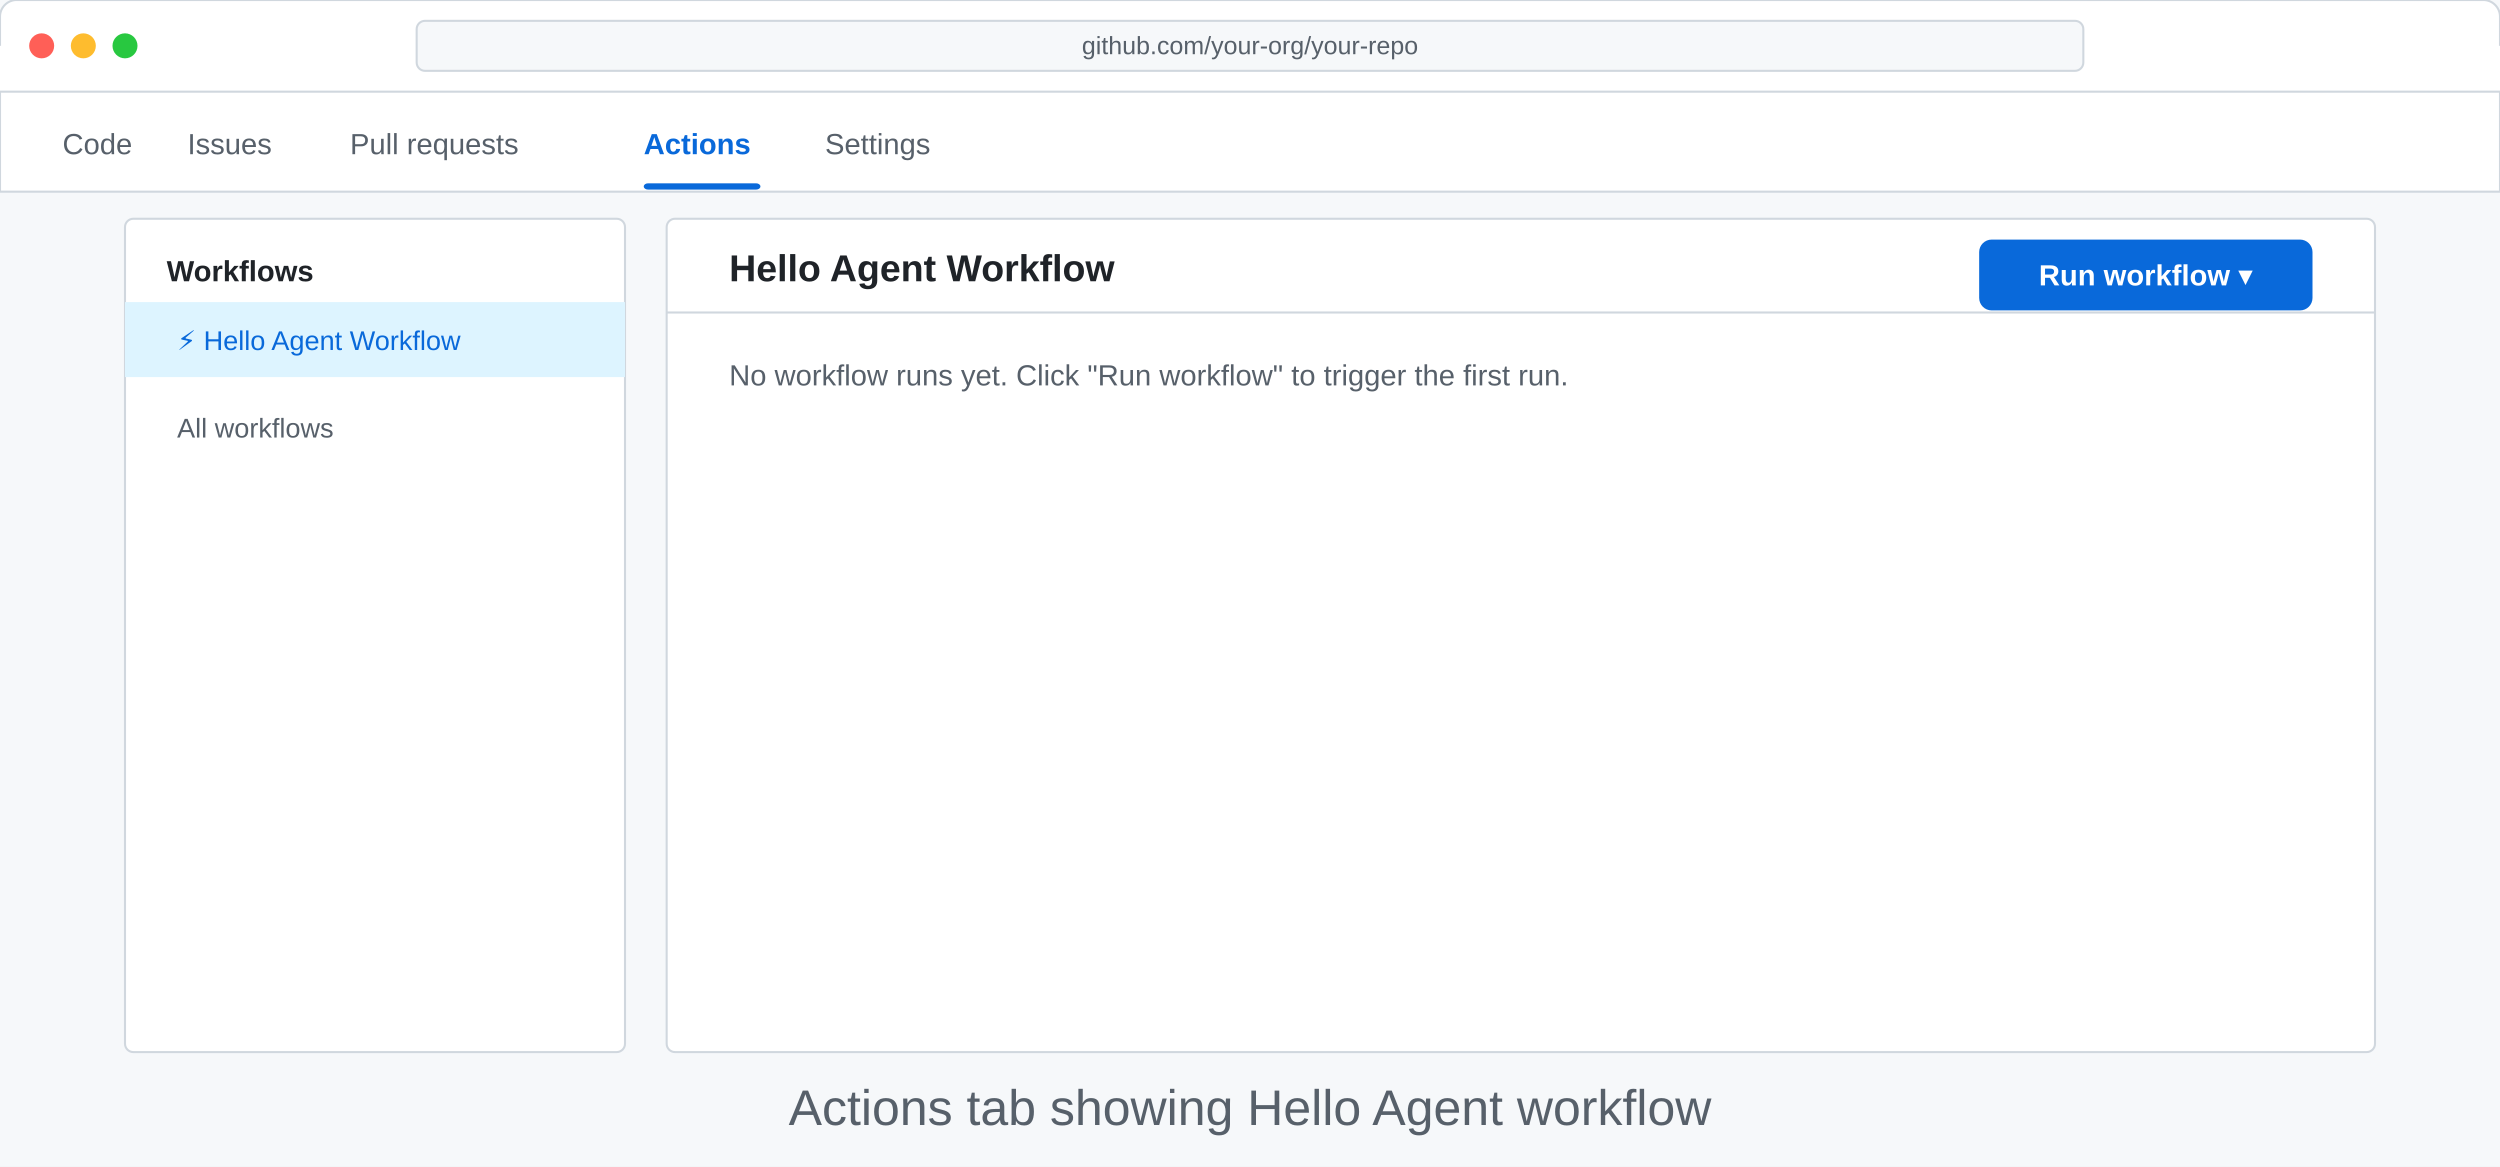
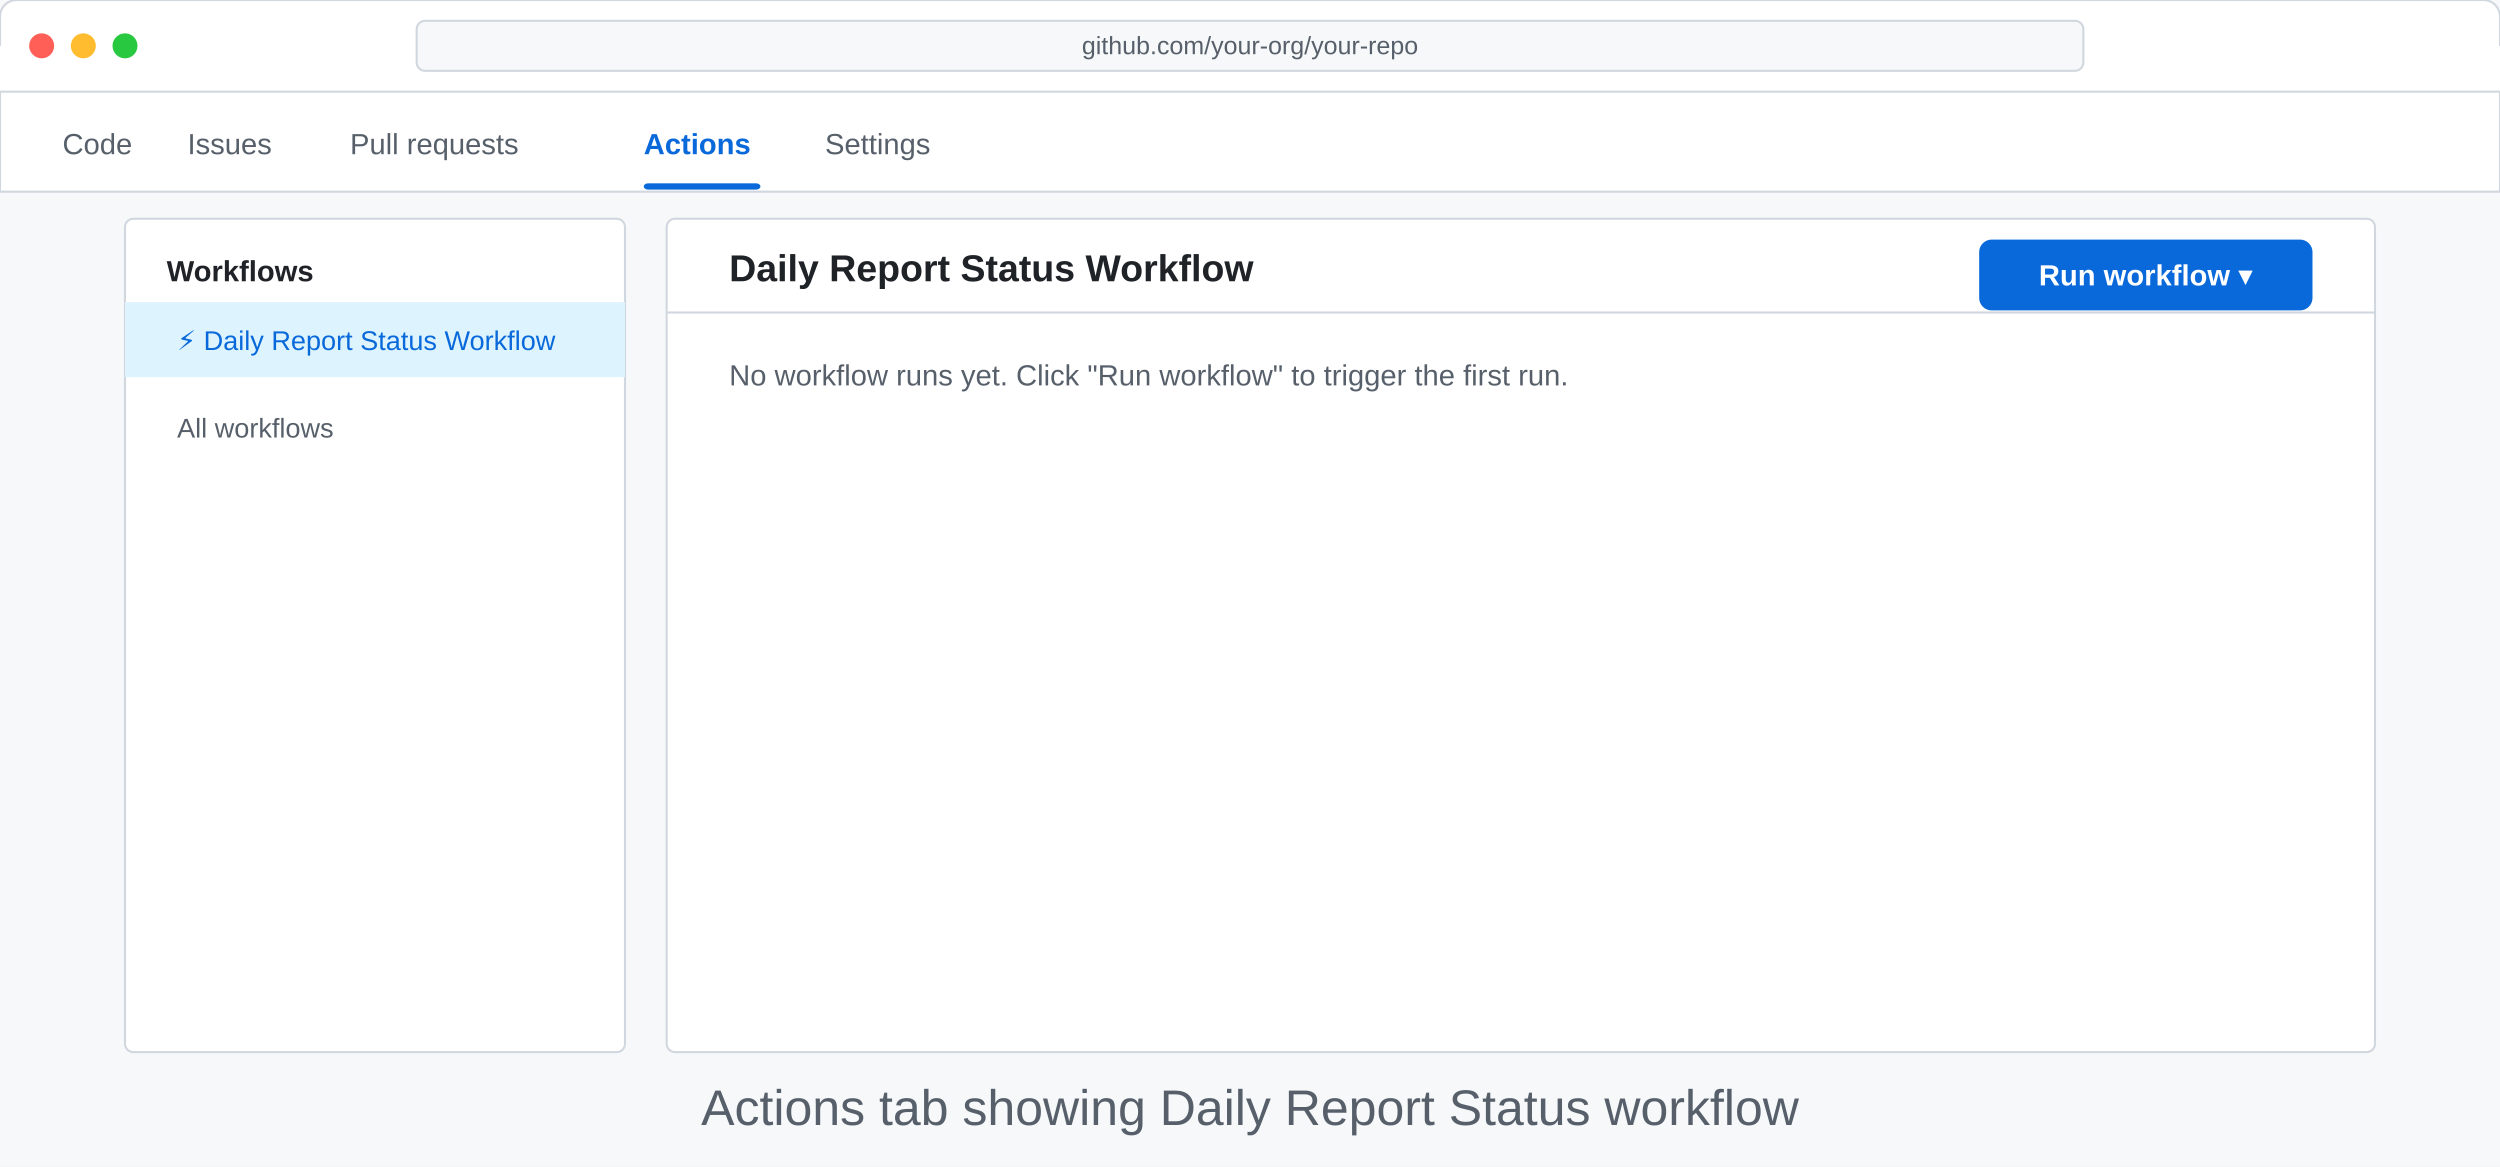
- <svg xmlns="http://www.w3.org/2000/svg" width="1200" height="560" viewBox="0 0 1200 560" role="img" aria-label="Actions tab showing Hello Agent workflow">
+ <svg xmlns="http://www.w3.org/2000/svg" width="1200" height="560" viewBox="0 0 1200 560" role="img" aria-label="Actions tab showing Daily Report Status workflow">
  <rect width="1200" height="560" fill="#f6f8fa" />
  <rect x="0" y="0" width="1200" height="44" rx="8" ry="8" fill="#ffffff" stroke="#d0d7de" stroke-width="1" />
  <rect x="0" y="22" width="1200" height="22" fill="#ffffff" />
  <rect x="200" y="10" width="800" height="24" rx="4" fill="#f6f8fa" stroke="#d0d7de" stroke-width="1" />
  <text x="600" y="26" font-family="Arial,sans-serif" font-size="12" fill="#57606a" text-anchor="middle">github.com/your-org/your-repo</text>
  <circle cx="20" cy="22" r="6" fill="#ff5f57" />
  <circle cx="40" cy="22" r="6" fill="#febc2e" />
  <circle cx="60" cy="22" r="6" fill="#28c840" />
  <rect x="0" y="44" width="1200" height="48" fill="#ffffff" stroke="#d0d7de" stroke-width="1" />
  <text x="30" y="74" font-family="Arial,sans-serif" font-size="14" fill="#57606a" font-weight="normal">Code</text>
  <text x="90" y="74" font-family="Arial,sans-serif" font-size="14" fill="#57606a" font-weight="normal">Issues</text>
  <text x="168" y="74" font-family="Arial,sans-serif" font-size="14" fill="#57606a" font-weight="normal">Pull requests</text>
  <text x="309" y="74" font-family="Arial,sans-serif" font-size="14" fill="#0969da" font-weight="bold">Actions</text>
  <rect x="309" y="88" width="56" height="3" fill="#0969da" rx="2" />
  <text x="396" y="74" font-family="Arial,sans-serif" font-size="14" fill="#57606a" font-weight="normal">Settings</text>
  <rect x="60" y="105" width="240" height="400" rx="4" fill="#ffffff" stroke="#d0d7de" stroke-width="1" />
  <text x="80" y="135" font-family="Arial,sans-serif" font-size="14" font-weight="bold" fill="#1f2328">Workflows</text>
  <rect x="60" y="145" width="240" height="36" fill="#ddf4ff" rx="0" />
-   <text x="85" y="168" font-family="Arial,sans-serif" font-size="13" fill="#0969da">⚡ Hello Agent Workflow</text>
+   <text x="85" y="168" font-family="Arial,sans-serif" font-size="13" fill="#0969da">⚡ Daily Report Status Workflow</text>
  <text x="85" y="210" font-family="Arial,sans-serif" font-size="13" fill="#57606a">All workflows</text>
  <rect x="320" y="105" width="820" height="400" rx="4" fill="#ffffff" stroke="#d0d7de" stroke-width="1" />
-   <text x="350" y="135" font-family="Arial,sans-serif" font-size="18" font-weight="bold" fill="#1f2328">Hello Agent Workflow</text>
+   <text x="350" y="135" font-family="Arial,sans-serif" font-size="18" font-weight="bold" fill="#1f2328">Daily Report Status Workflow</text>
  <rect x="950" y="115" width="160" height="34" rx="6" fill="#0969da" />
  <text x="1030" y="137" font-family="Arial,sans-serif" font-size="14" font-weight="bold" fill="#ffffff" text-anchor="middle">Run workflow ▾</text>
  <line x1="320" y1="150" x2="1140" y2="150" stroke="#d0d7de" stroke-width="1" />
  <text x="350" y="185" font-family="Arial,sans-serif" font-size="14" fill="#57606a">No workflow runs yet. Click "Run workflow" to trigger the first run.</text>
-   <text x="600" y="540" font-family="Arial,sans-serif" font-size="24" fill="#57606a" text-anchor="middle">Actions tab showing Hello Agent workflow</text>
+   <text x="600" y="540" font-family="Arial,sans-serif" font-size="24" fill="#57606a" text-anchor="middle">Actions tab showing Daily Report Status workflow</text>
</svg>
